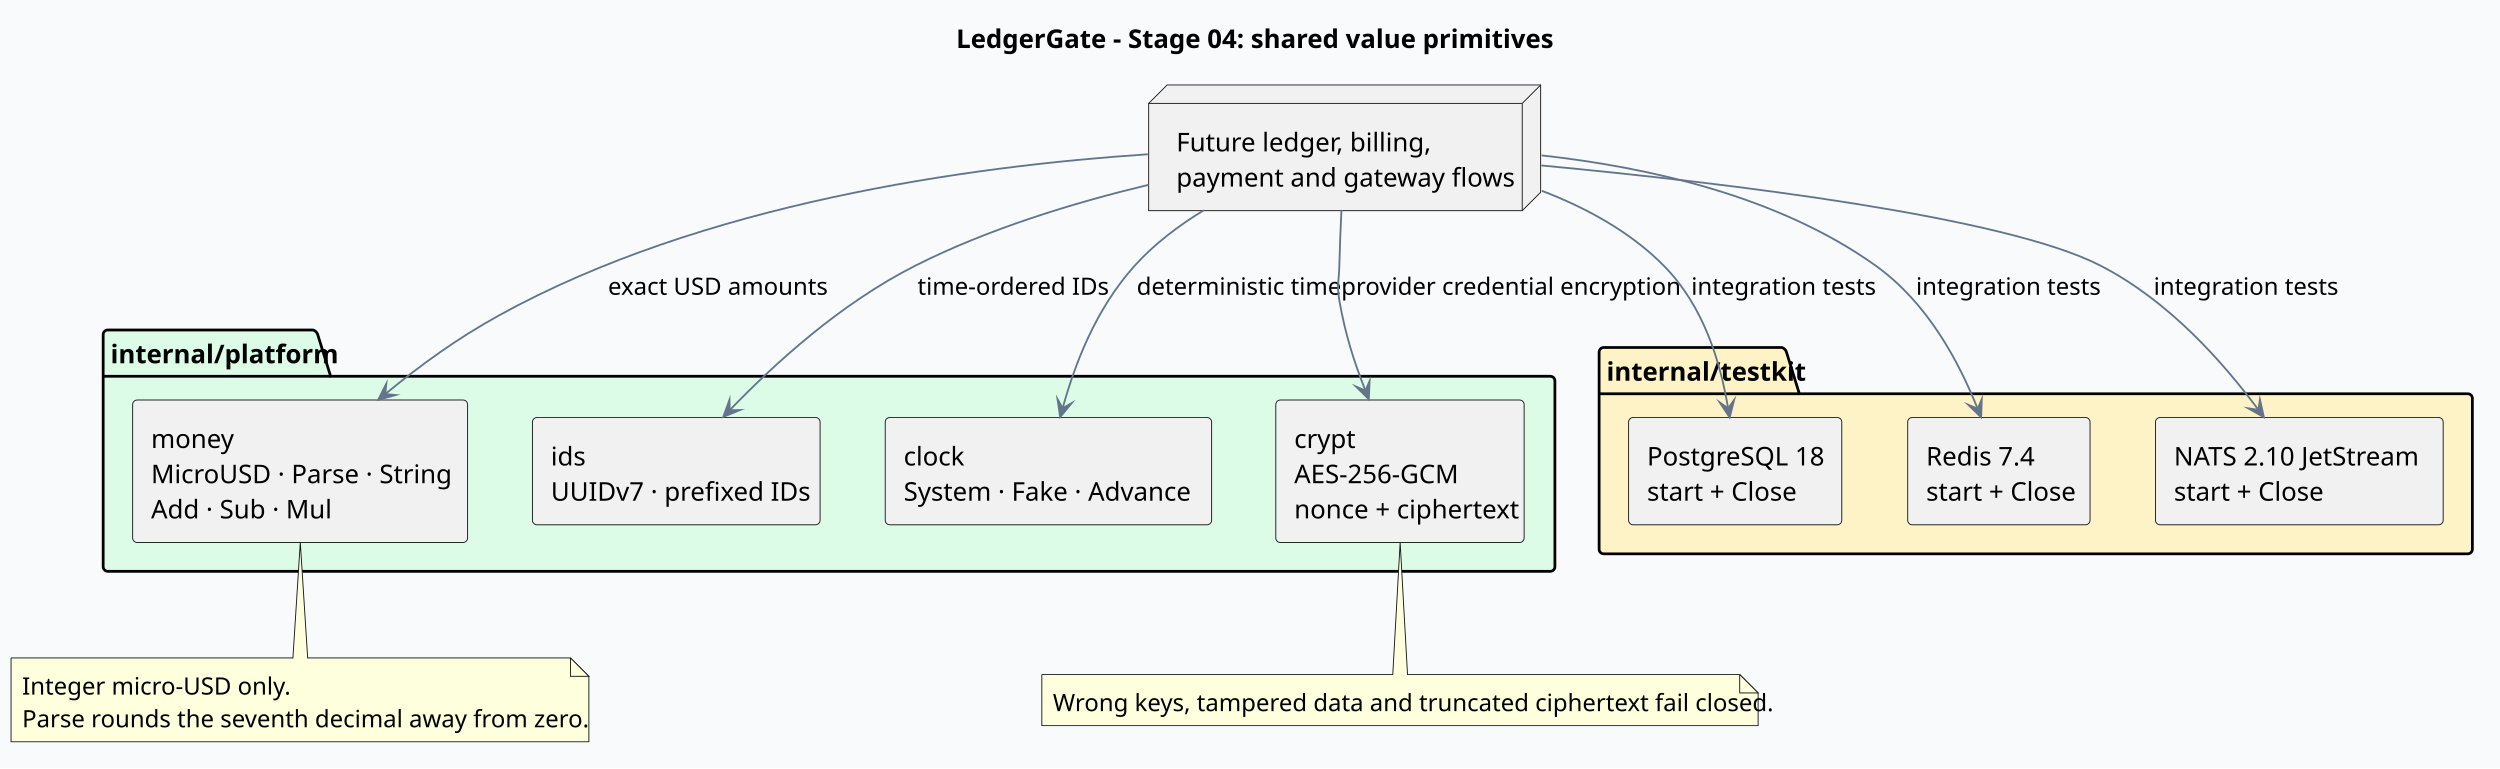
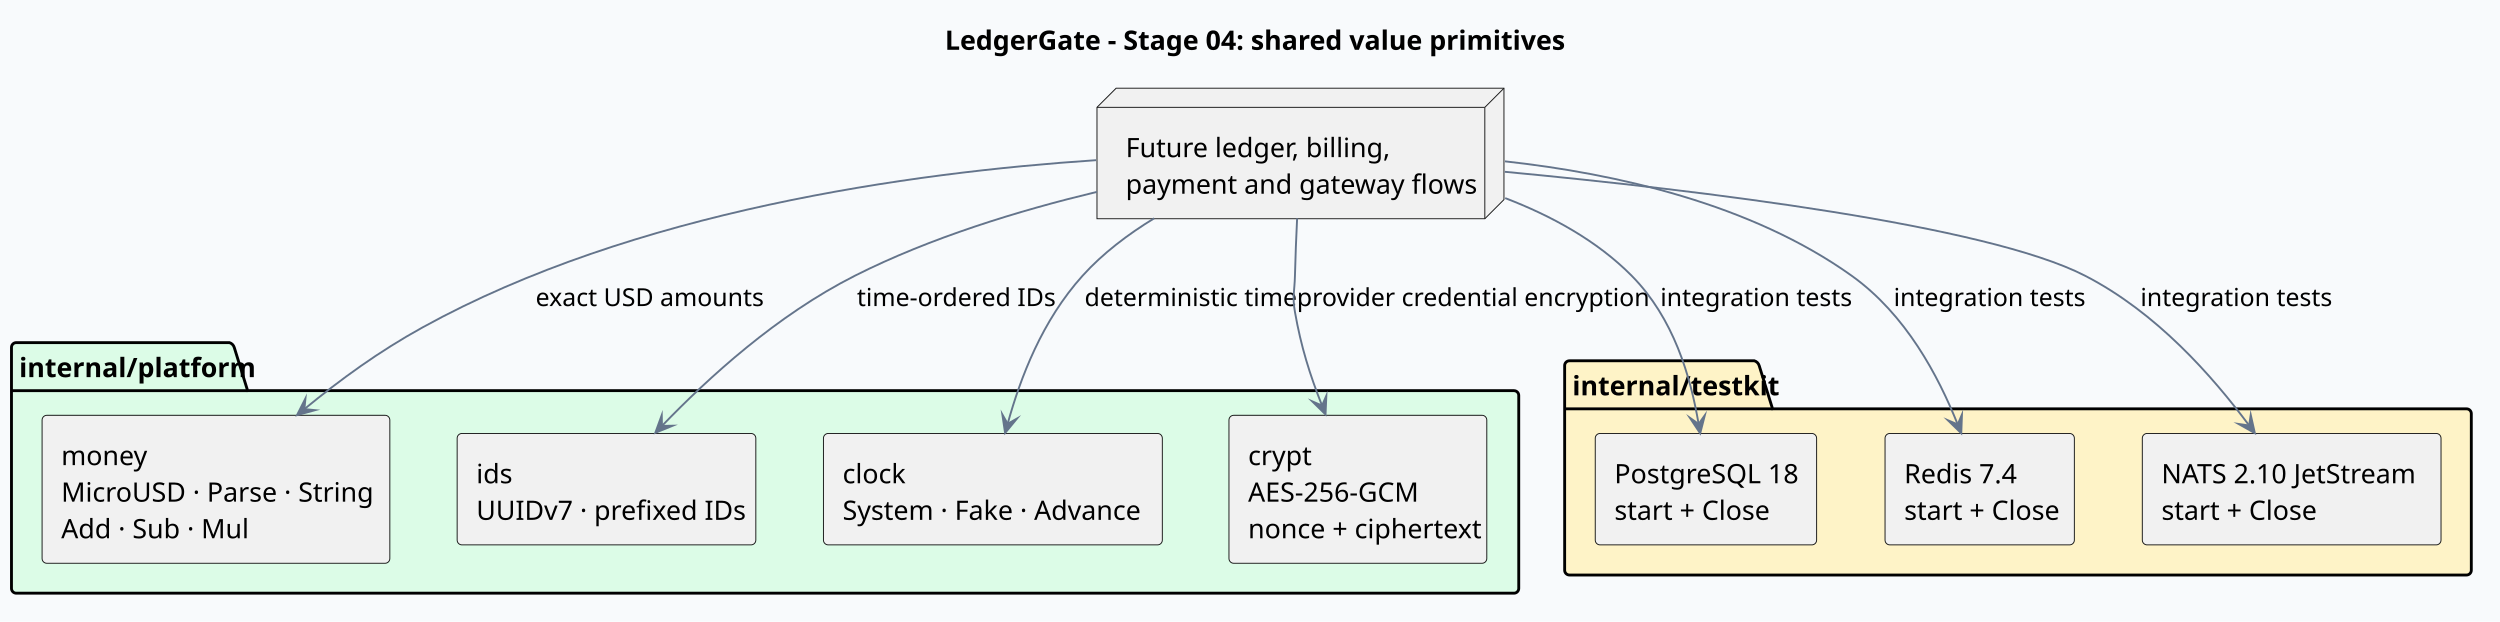
- <svg xmlns="http://www.w3.org/2000/svg" version="1.1" data-diagram-type="DESCRIPTION" style="width:1357px;height:417px;background:#F8FAFC;" width="1357px" height="417px" viewBox="0 0 1357 417" zoomAndPan="magnify" preserveAspectRatio="none" contentStyleType="text/css">
+ <svg xmlns="http://www.w3.org/2000/svg" version="1.1" data-diagram-type="DESCRIPTION" style="width:1307px;height:325px;background:#F8FAFC;" width="1307px" height="325px" viewBox="0 0 1307 325" zoomAndPan="magnify" preserveAspectRatio="none" contentStyleType="text/css">
  <defs />
  <g font-family="sans-serif" lengthAdjust="spacing">
-     <rect x="0" y="0" width="1357" height="417" fill="#F8FAFC" style="stroke:none;" />
+     <rect x="0" y="0" width="1307" height="325" fill="#F8FAFC" style="stroke:none;" />
    <g class="title" data-source-line="1">
-       <text x="518.997" y="26.044" fill="#000" font-size="14" textLength="312.006" font-weight="700">LedgerGate - Stage 04: shared value primitives</text>
+       <text x="493.997" y="26.044" fill="#000" font-size="14" textLength="312.006" font-weight="700">LedgerGate - Stage 04: shared value primitives</text>
    </g>
    <g class="cluster" data-qualified-name="internal.platform" id="ent0001" data-source-line="8">
-       <path d="M58.5,179.12 L169.955,179.12 A3.75,3.75 0 0 1 172.455,181.62 L179.455,204.24 L841.5,204.24 A2.5,2.5 0 0 1 844,206.74 L844,307.62 A2.5,2.5 0 0 1 841.5,310.12 L58.5,310.12 A2.5,2.5 0 0 1 56,307.62 L56,181.62 A2.5,2.5 0 0 1 58.5,179.12" style="stroke:#000;stroke-width:1.5;" fill="#DCFCE7" />
-       <line x1="56" y1="204.24" x2="179.455" y2="204.24" style="stroke:#000;stroke-width:1.5;" />
-       <text x="60" y="197.164" fill="#000" font-size="14" textLength="110.455" font-weight="700">internal/platform</text>
+       <path d="M8.5,179.12 L119.955,179.12 A3.75,3.75 0 0 1 122.455,181.62 L129.455,204.24 L791.5,204.24 A2.5,2.5 0 0 1 794,206.74 L794,307.62 A2.5,2.5 0 0 1 791.5,310.12 L8.5,310.12 A2.5,2.5 0 0 1 6,307.62 L6,181.62 A2.5,2.5 0 0 1 8.5,179.12" style="stroke:#000;stroke-width:1.5;" fill="#DCFCE7" />
+       <line x1="6" y1="204.24" x2="129.455" y2="204.24" style="stroke:#000;stroke-width:1.5;" />
+       <text x="10" y="197.164" fill="#000" font-size="14" textLength="110.455" font-weight="700">internal/platform</text>
    </g>
    <g class="cluster" data-qualified-name="internal.testkit" id="ent0006" data-source-line="15">
-       <path d="M870.5,188.62 L967.189,188.62 A3.75,3.75 0 0 1 969.689,191.12 L976.689,213.74 L1339.5,213.74 A2.5,2.5 0 0 1 1342,216.24 L1342,298.12 A2.5,2.5 0 0 1 1339.5,300.62 L870.5,300.62 A2.5,2.5 0 0 1 868,298.12 L868,191.12 A2.5,2.5 0 0 1 870.5,188.62" style="stroke:#000;stroke-width:1.5;" fill="#FEF3C7" />
-       <line x1="868" y1="213.74" x2="976.689" y2="213.74" style="stroke:#000;stroke-width:1.5;" />
-       <text x="872" y="206.664" fill="#000" font-size="14" textLength="95.689" font-weight="700">internal/testkit</text>
+       <path d="M820.5,188.62 L917.189,188.62 A3.75,3.75 0 0 1 919.689,191.12 L926.689,213.74 L1289.5,213.74 A2.5,2.5 0 0 1 1292,216.24 L1292,298.12 A2.5,2.5 0 0 1 1289.5,300.62 L820.5,300.62 A2.5,2.5 0 0 1 818,298.12 L818,191.12 A2.5,2.5 0 0 1 820.5,188.62" style="stroke:#000;stroke-width:1.5;" fill="#FEF3C7" />
+       <line x1="818" y1="213.74" x2="926.689" y2="213.74" style="stroke:#000;stroke-width:1.5;" />
+       <text x="822" y="206.664" fill="#000" font-size="14" textLength="95.689" font-weight="700">internal/testkit</text>
    </g>
    <g class="entity" data-qualified-name="internal.platform.Money" id="ent0002" data-source-line="9">
-       <rect x="72" y="217.12" width="181.807" height="77.36" fill="#F1F1F1" style="stroke:#181818;stroke-width:0.5;" rx="2.5" ry="2.5" />
-       <text x="82" y="243.164" fill="#000" font-size="14" textLength="42.021">money</text>
-       <text x="82" y="262.284" fill="#000" font-size="14" textLength="161.807">MicroUSD · Parse · String</text>
-       <text x="82" y="281.404" fill="#000" font-size="14" textLength="97.262">Add · Sub · Mul</text>
+       <rect x="22" y="217.12" width="181.807" height="77.36" fill="#F1F1F1" style="stroke:#181818;stroke-width:0.5;" rx="2.5" ry="2.5" />
+       <text x="32" y="243.164" fill="#000" font-size="14" textLength="42.021">money</text>
+       <text x="32" y="262.284" fill="#000" font-size="14" textLength="161.807">MicroUSD · Parse · String</text>
+       <text x="32" y="281.404" fill="#000" font-size="14" textLength="97.262">Add · Sub · Mul</text>
    </g>
    <g class="entity" data-qualified-name="internal.platform.IDs" id="ent0003" data-source-line="10">
-       <rect x="289" y="226.62" width="156.145" height="58.24" fill="#F1F1F1" style="stroke:#181818;stroke-width:0.5;" rx="2.5" ry="2.5" />
-       <text x="299" y="252.664" fill="#000" font-size="14" textLength="17.896">ids</text>
-       <text x="299" y="271.784" fill="#000" font-size="14" textLength="136.145">UUIDv7 · prefixed IDs</text>
+       <rect x="239" y="226.62" width="156.145" height="58.24" fill="#F1F1F1" style="stroke:#181818;stroke-width:0.5;" rx="2.5" ry="2.5" />
+       <text x="249" y="252.664" fill="#000" font-size="14" textLength="17.896">ids</text>
+       <text x="249" y="271.784" fill="#000" font-size="14" textLength="136.145">UUIDv7 · prefixed IDs</text>
    </g>
    <g class="entity" data-qualified-name="internal.platform.Clock" id="ent0004" data-source-line="11">
-       <rect x="480.5" y="226.62" width="177.165" height="58.24" fill="#F1F1F1" style="stroke:#181818;stroke-width:0.5;" rx="2.5" ry="2.5" />
-       <text x="490.5" y="252.664" fill="#000" font-size="14" textLength="31.896">clock</text>
-       <text x="490.5" y="271.784" fill="#000" font-size="14" textLength="157.165">System · Fake · Advance</text>
+       <rect x="430.5" y="226.62" width="177.165" height="58.24" fill="#F1F1F1" style="stroke:#181818;stroke-width:0.5;" rx="2.5" ry="2.5" />
+       <text x="440.5" y="252.664" fill="#000" font-size="14" textLength="31.896">clock</text>
+       <text x="440.5" y="271.784" fill="#000" font-size="14" textLength="157.165">System · Fake · Advance</text>
    </g>
    <g class="entity" data-qualified-name="internal.platform.Crypt" id="ent0005" data-source-line="12">
-       <rect x="692.5" y="217.12" width="134.796" height="77.36" fill="#F1F1F1" style="stroke:#181818;stroke-width:0.5;" rx="2.5" ry="2.5" />
-       <text x="702.5" y="243.164" fill="#000" font-size="14" textLength="30.338">crypt</text>
-       <text x="702.5" y="262.284" fill="#000" font-size="14" textLength="93.358">AES-256-GCM</text>
-       <text x="702.5" y="281.404" fill="#000" font-size="14" textLength="114.796">nonce + ciphertext</text>
+       <rect x="642.5" y="217.12" width="134.796" height="77.36" fill="#F1F1F1" style="stroke:#181818;stroke-width:0.5;" rx="2.5" ry="2.5" />
+       <text x="652.5" y="243.164" fill="#000" font-size="14" textLength="30.338">crypt</text>
+       <text x="652.5" y="262.284" fill="#000" font-size="14" textLength="93.358">AES-256-GCM</text>
+       <text x="652.5" y="281.404" fill="#000" font-size="14" textLength="114.796">nonce + ciphertext</text>
    </g>
    <g class="entity" data-qualified-name="internal.testkit.Postgres" id="ent0007" data-source-line="16">
-       <rect x="884" y="226.62" width="115.724" height="58.24" fill="#F1F1F1" style="stroke:#181818;stroke-width:0.5;" rx="2.5" ry="2.5" />
-       <text x="894" y="252.664" fill="#000" font-size="14" textLength="95.724">PostgreSQL 18</text>
-       <text x="894" y="271.784" fill="#000" font-size="14" textLength="78.976">start + Close</text>
+       <rect x="834" y="226.62" width="115.724" height="58.24" fill="#F1F1F1" style="stroke:#181818;stroke-width:0.5;" rx="2.5" ry="2.5" />
+       <text x="844" y="252.664" fill="#000" font-size="14" textLength="95.724">PostgreSQL 18</text>
+       <text x="844" y="271.784" fill="#000" font-size="14" textLength="78.976">start + Close</text>
    </g>
    <g class="entity" data-qualified-name="internal.testkit.Redis" id="ent0008" data-source-line="17">
-       <rect x="1035.5" y="226.62" width="98.976" height="58.24" fill="#F1F1F1" style="stroke:#181818;stroke-width:0.5;" rx="2.5" ry="2.5" />
-       <text x="1045.5" y="252.664" fill="#000" font-size="14" textLength="59.145">Redis 7.4</text>
-       <text x="1045.5" y="271.784" fill="#000" font-size="14" textLength="78.976">start + Close</text>
+       <rect x="985.5" y="226.62" width="98.976" height="58.24" fill="#F1F1F1" style="stroke:#181818;stroke-width:0.5;" rx="2.5" ry="2.5" />
+       <text x="995.5" y="252.664" fill="#000" font-size="14" textLength="59.145">Redis 7.4</text>
+       <text x="995.5" y="271.784" fill="#000" font-size="14" textLength="78.976">start + Close</text>
    </g>
    <g class="entity" data-qualified-name="internal.testkit.NATS" id="ent0009" data-source-line="18">
-       <rect x="1170" y="226.62" width="156.165" height="58.24" fill="#F1F1F1" style="stroke:#181818;stroke-width:0.5;" rx="2.5" ry="2.5" />
-       <text x="1180" y="252.664" fill="#000" font-size="14" textLength="136.165">NATS 2.10 JetStream</text>
-       <text x="1180" y="271.784" fill="#000" font-size="14" textLength="78.976">start + Close</text>
+       <rect x="1120" y="226.62" width="156.165" height="58.24" fill="#F1F1F1" style="stroke:#181818;stroke-width:0.5;" rx="2.5" ry="2.5" />
+       <text x="1130" y="252.664" fill="#000" font-size="14" textLength="136.165">NATS 2.10 JetStream</text>
+       <text x="1130" y="271.784" fill="#000" font-size="14" textLength="78.976">start + Close</text>
    </g>
    <g class="entity" data-qualified-name="Future" id="ent0010" data-source-line="21">
-       <polygon points="623.5,56.12,633.5,46.12,836.265,46.12,836.265,104.36,826.265,114.36,623.5,114.36,623.5,56.12" fill="#F1F1F1" style="stroke:#181818;stroke-width:0.5;stroke-linejoin:miter;stroke-miterlimit:10;" />
-       <line x1="826.265" y1="56.12" x2="836.265" y2="46.12" style="stroke:#181818;stroke-width:0.5;" />
-       <line x1="623.5" y1="56.12" x2="826.265" y2="56.12" style="stroke:#181818;stroke-width:0.5;" />
-       <line x1="826.265" y1="56.12" x2="826.265" y2="114.36" style="stroke:#181818;stroke-width:0.5;" />
-       <text x="638.5" y="82.164" fill="#000" font-size="14" textLength="130.737">Future ledger, billing,</text>
-       <text x="638.5" y="101.284" fill="#000" font-size="14" textLength="172.765">payment and gateway flows</text>
-     </g>
-     <g class="entity" data-qualified-name="GMN18" id="ent0019" data-source-line="32">
-       <path d="M6,357.12 L6,402.629 A0,0 0 0 0 6,402.629 L319.64,402.629 A0,0 0 0 0 319.64,402.629 L319.64,367.12 L309.64,357.12 L167,357.12 L163,294.37 L159,357.12 L6,357.12 A0,0 0 0 0 6,357.12" style="stroke:#181818;stroke-width:0.5;" fill="#FEFFDD" />
-       <path d="M309.64,357.12 L309.64,367.12 L319.64,367.12 L309.64,357.12" style="stroke:#181818;stroke-width:0.5;" fill="#FEFFDD" />
-       <text x="12" y="377.018" fill="#000" font-size="13" textLength="138.709">Integer micro-USD only.</text>
-       <text x="12" y="394.772" fill="#000" font-size="13" textLength="292.64">Parse rounds the seventh decimal away from zero.</text>
-     </g>
-     <g class="entity" data-qualified-name="GMN21" id="ent0022" data-source-line="37">
-       <path d="M565.5,366.12 L565.5,393.875 A0,0 0 0 0 565.5,393.875 L954.309,393.875 A0,0 0 0 0 954.309,393.875 L954.309,376.12 L944.309,366.12 L764,366.12 L760,294.37 L756,366.12 L565.5,366.12 A0,0 0 0 0 565.5,366.12" style="stroke:#181818;stroke-width:0.5;" fill="#FEFFDD" />
-       <path d="M944.309,366.12 L944.309,376.12 L954.309,376.12 L944.309,366.12" style="stroke:#181818;stroke-width:0.5;" fill="#FEFFDD" />
-       <text x="571.5" y="386.018" fill="#000" font-size="13" textLength="367.809">Wrong keys, tampered data and truncated ciphertext fail closed.</text>
+       <polygon points="573.5,56.12,583.5,46.12,786.265,46.12,786.265,104.36,776.265,114.36,573.5,114.36,573.5,56.12" fill="#F1F1F1" style="stroke:#181818;stroke-width:0.5;stroke-linejoin:miter;stroke-miterlimit:10;" />
+       <line x1="776.265" y1="56.12" x2="786.265" y2="46.12" style="stroke:#181818;stroke-width:0.5;" />
+       <line x1="573.5" y1="56.12" x2="776.265" y2="56.12" style="stroke:#181818;stroke-width:0.5;" />
+       <line x1="776.265" y1="56.12" x2="776.265" y2="114.36" style="stroke:#181818;stroke-width:0.5;" />
+       <text x="588.5" y="82.164" fill="#000" font-size="14" textLength="130.737">Future ledger, billing,</text>
+       <text x="588.5" y="101.284" fill="#000" font-size="14" textLength="172.765">payment and gateway flows</text>
    </g>
    <g class="link" data-entity-1="ent0010" data-entity-2="ent0002" id="lnk11" data-source-line="23" data-link-type="dependency">
-       <path d="M623.03,83.74 C525.77,90.23 381.04,110.43 271,171.12 C247.86,183.88 228.257,198.201 209.137,213.871" style="stroke:#64748B;stroke-width:1;" fill="none" id="Future-to-Money" />
-       <polygon points="205.27,217.04,214.766,214.429,209.137,213.871,209.695,208.241,205.27,217.04" fill="#64748B" style="stroke:#64748B;stroke-width:1;stroke-linejoin:miter;stroke-miterlimit:10;" />
-       <text x="330" y="160.018" fill="#000" font-size="13" textLength="115.604">exact USD amounts</text>
+       <path d="M573.03,83.74 C475.77,90.23 331.04,110.43 221,171.12 C197.86,183.88 178.257,198.201 159.137,213.871" style="stroke:#64748B;stroke-width:1;" fill="none" id="Future-to-Money" />
+       <polygon points="155.27,217.04,164.766,214.429,159.137,213.871,159.695,208.241,155.27,217.04" fill="#64748B" style="stroke:#64748B;stroke-width:1;stroke-linejoin:miter;stroke-miterlimit:10;" />
+       <text x="280" y="160.018" fill="#000" font-size="13" textLength="115.604">exact USD amounts</text>
    </g>
    <g class="link" data-entity-1="ent0010" data-entity-2="ent0003" id="lnk12" data-source-line="24" data-link-type="dependency">
-       <path d="M623.43,100.32 C582.53,110.13 536.28,124.29 497,144.12 C456.02,164.82 420.471,197.361 396.071,222.661" style="stroke:#64748B;stroke-width:1;" fill="none" id="Future-to-IDs" />
-       <polygon points="392.6,226.26,401.727,222.559,396.071,222.661,395.969,217.005,392.6,226.26" fill="#64748B" style="stroke:#64748B;stroke-width:1;stroke-linejoin:miter;stroke-miterlimit:10;" />
-       <text x="498" y="160.018" fill="#000" font-size="13" textLength="96.808">time-ordered IDs</text>
+       <path d="M573.43,100.32 C532.53,110.13 486.28,124.29 447,144.12 C406.02,164.82 370.471,197.361 346.071,222.661" style="stroke:#64748B;stroke-width:1;" fill="none" id="Future-to-IDs" />
+       <polygon points="342.6,226.26,351.727,222.559,346.071,222.661,345.969,217.005,342.6,226.26" fill="#64748B" style="stroke:#64748B;stroke-width:1;stroke-linejoin:miter;stroke-miterlimit:10;" />
+       <text x="448" y="160.018" fill="#000" font-size="13" textLength="96.808">time-ordered IDs</text>
    </g>
    <g class="link" data-entity-1="ent0010" data-entity-2="ent0004" id="lnk13" data-source-line="25" data-link-type="dependency">
-       <path d="M653.41,114.13 C639.74,122.48 626.53,132.45 616,144.12 C594.77,167.65 583.518,197.373 576.798,221.563" style="stroke:#64748B;stroke-width:1;" fill="none" id="Future-to-Clock" />
-       <polygon points="575.46,226.38,581.723,218.779,576.798,221.563,574.015,216.638,575.46,226.38" fill="#64748B" style="stroke:#64748B;stroke-width:1;stroke-linejoin:miter;stroke-miterlimit:10;" />
-       <text x="617" y="160.018" fill="#000" font-size="13" textLength="101.137">deterministic time</text>
+       <path d="M603.41,114.13 C589.74,122.48 576.53,132.45 566,144.12 C544.77,167.65 533.518,197.373 526.798,221.563" style="stroke:#64748B;stroke-width:1;" fill="none" id="Future-to-Clock" />
+       <polygon points="525.46,226.38,531.723,218.779,526.798,221.563,524.015,216.638,525.46,226.38" fill="#64748B" style="stroke:#64748B;stroke-width:1;stroke-linejoin:miter;stroke-miterlimit:10;" />
+       <text x="567" y="160.018" fill="#000" font-size="13" textLength="101.137">deterministic time</text>
    </g>
    <g class="link" data-entity-1="ent0010" data-entity-2="ent0005" id="lnk14" data-source-line="26" data-link-type="dependency">
-       <path d="M728.13,114.13 C727.67,123.79 727.23,134.38 727,144.12 C726.8,152.56 725.55,154.8 727,163.12 C730.17,181.25 734.786,195.878 741.156,212.038" style="stroke:#64748B;stroke-width:1;" fill="none" id="Future-to-Crypt" />
-       <polygon points="742.99,216.69,743.411,206.85,741.156,212.038,735.968,209.784,742.99,216.69" fill="#64748B" style="stroke:#64748B;stroke-width:1;stroke-linejoin:miter;stroke-miterlimit:10;" />
-       <text x="728" y="160.018" fill="#000" font-size="13" textLength="170.536">provider credential encryption</text>
+       <path d="M678.13,114.13 C677.67,123.79 677.23,134.38 677,144.12 C676.8,152.56 675.55,154.8 677,163.12 C680.17,181.25 684.786,195.878 691.156,212.038" style="stroke:#64748B;stroke-width:1;" fill="none" id="Future-to-Crypt" />
+       <polygon points="692.99,216.69,693.411,206.85,691.156,212.038,685.968,209.784,692.99,216.69" fill="#64748B" style="stroke:#64748B;stroke-width:1;stroke-linejoin:miter;stroke-miterlimit:10;" />
+       <text x="678" y="160.018" fill="#000" font-size="13" textLength="170.536">provider credential encryption</text>
    </g>
    <g class="link" data-entity-1="ent0010" data-entity-2="ent0007" id="lnk15" data-source-line="27" data-link-type="dependency">
-       <path d="M836.91,103.57 C861.07,112.82 884.9,125.84 903,144.12 C925.04,166.38 933.847,196.92 938.027,221.65" style="stroke:#64748B;stroke-width:1;" fill="none" id="Future-to-Postgres" />
-       <polygon points="938.86,226.58,941.304,217.039,938.027,221.65,933.416,218.373,938.86,226.58" fill="#64748B" style="stroke:#64748B;stroke-width:1;stroke-linejoin:miter;stroke-miterlimit:10;" />
-       <text x="918" y="160.018" fill="#000" font-size="13" textLength="91.774">integration tests</text>
+       <path d="M786.91,103.57 C811.07,112.82 834.9,125.84 853,144.12 C875.04,166.38 883.847,196.92 888.027,221.65" style="stroke:#64748B;stroke-width:1;" fill="none" id="Future-to-Postgres" />
+       <polygon points="888.86,226.58,891.304,217.039,888.027,221.65,883.416,218.373,888.86,226.58" fill="#64748B" style="stroke:#64748B;stroke-width:1;stroke-linejoin:miter;stroke-miterlimit:10;" />
+       <text x="868" y="160.018" fill="#000" font-size="13" textLength="91.774">integration tests</text>
    </g>
    <g class="link" data-entity-1="ent0010" data-entity-2="ent0008" id="lnk16" data-source-line="28" data-link-type="dependency">
-       <path d="M836.79,84.35 C894.95,90.77 965.53,106.62 1018,144.12 C1046.47,164.47 1063.257,196.41 1073.487,221.89" style="stroke:#64748B;stroke-width:1;" fill="none" id="Future-to-Redis" />
-       <polygon points="1075.35,226.53,1075.709,216.688,1073.487,221.89,1068.285,219.668,1075.35,226.53" fill="#64748B" style="stroke:#64748B;stroke-width:1;stroke-linejoin:miter;stroke-miterlimit:10;" />
-       <text x="1040" y="160.018" fill="#000" font-size="13" textLength="91.774">integration tests</text>
+       <path d="M786.79,84.35 C844.95,90.77 915.53,106.62 968,144.12 C996.47,164.47 1013.257,196.41 1023.487,221.89" style="stroke:#64748B;stroke-width:1;" fill="none" id="Future-to-Redis" />
+       <polygon points="1025.35,226.53,1025.709,216.688,1023.487,221.89,1018.285,219.668,1025.35,226.53" fill="#64748B" style="stroke:#64748B;stroke-width:1;stroke-linejoin:miter;stroke-miterlimit:10;" />
+       <text x="990" y="160.018" fill="#000" font-size="13" textLength="91.774">integration tests</text>
    </g>
    <g class="link" data-entity-1="ent0010" data-entity-2="ent0009" id="lnk17" data-source-line="29" data-link-type="dependency">
-       <path d="M836.66,89.81 C940.03,99.59 1088.52,117.67 1140,144.12 C1177.46,163.37 1206.607,196.558 1225.857,222.448" style="stroke:#64748B;stroke-width:1;" fill="none" id="Future-to-NATS" />
-       <polygon points="1228.84,226.46,1226.68,216.851,1225.857,222.448,1220.26,221.624,1228.84,226.46" fill="#64748B" style="stroke:#64748B;stroke-width:1;stroke-linejoin:miter;stroke-miterlimit:10;" />
-       <text x="1169" y="160.018" fill="#000" font-size="13" textLength="91.774">integration tests</text>
+       <path d="M786.66,89.81 C890.03,99.59 1038.52,117.67 1090,144.12 C1127.46,163.37 1156.607,196.558 1175.857,222.448" style="stroke:#64748B;stroke-width:1;" fill="none" id="Future-to-NATS" />
+       <polygon points="1178.84,226.46,1176.68,216.851,1175.857,222.448,1170.26,221.624,1178.84,226.46" fill="#64748B" style="stroke:#64748B;stroke-width:1;stroke-linejoin:miter;stroke-miterlimit:10;" />
+       <text x="1119" y="160.018" fill="#000" font-size="13" textLength="91.774">integration tests</text>
    </g>
  </g>
</svg>
